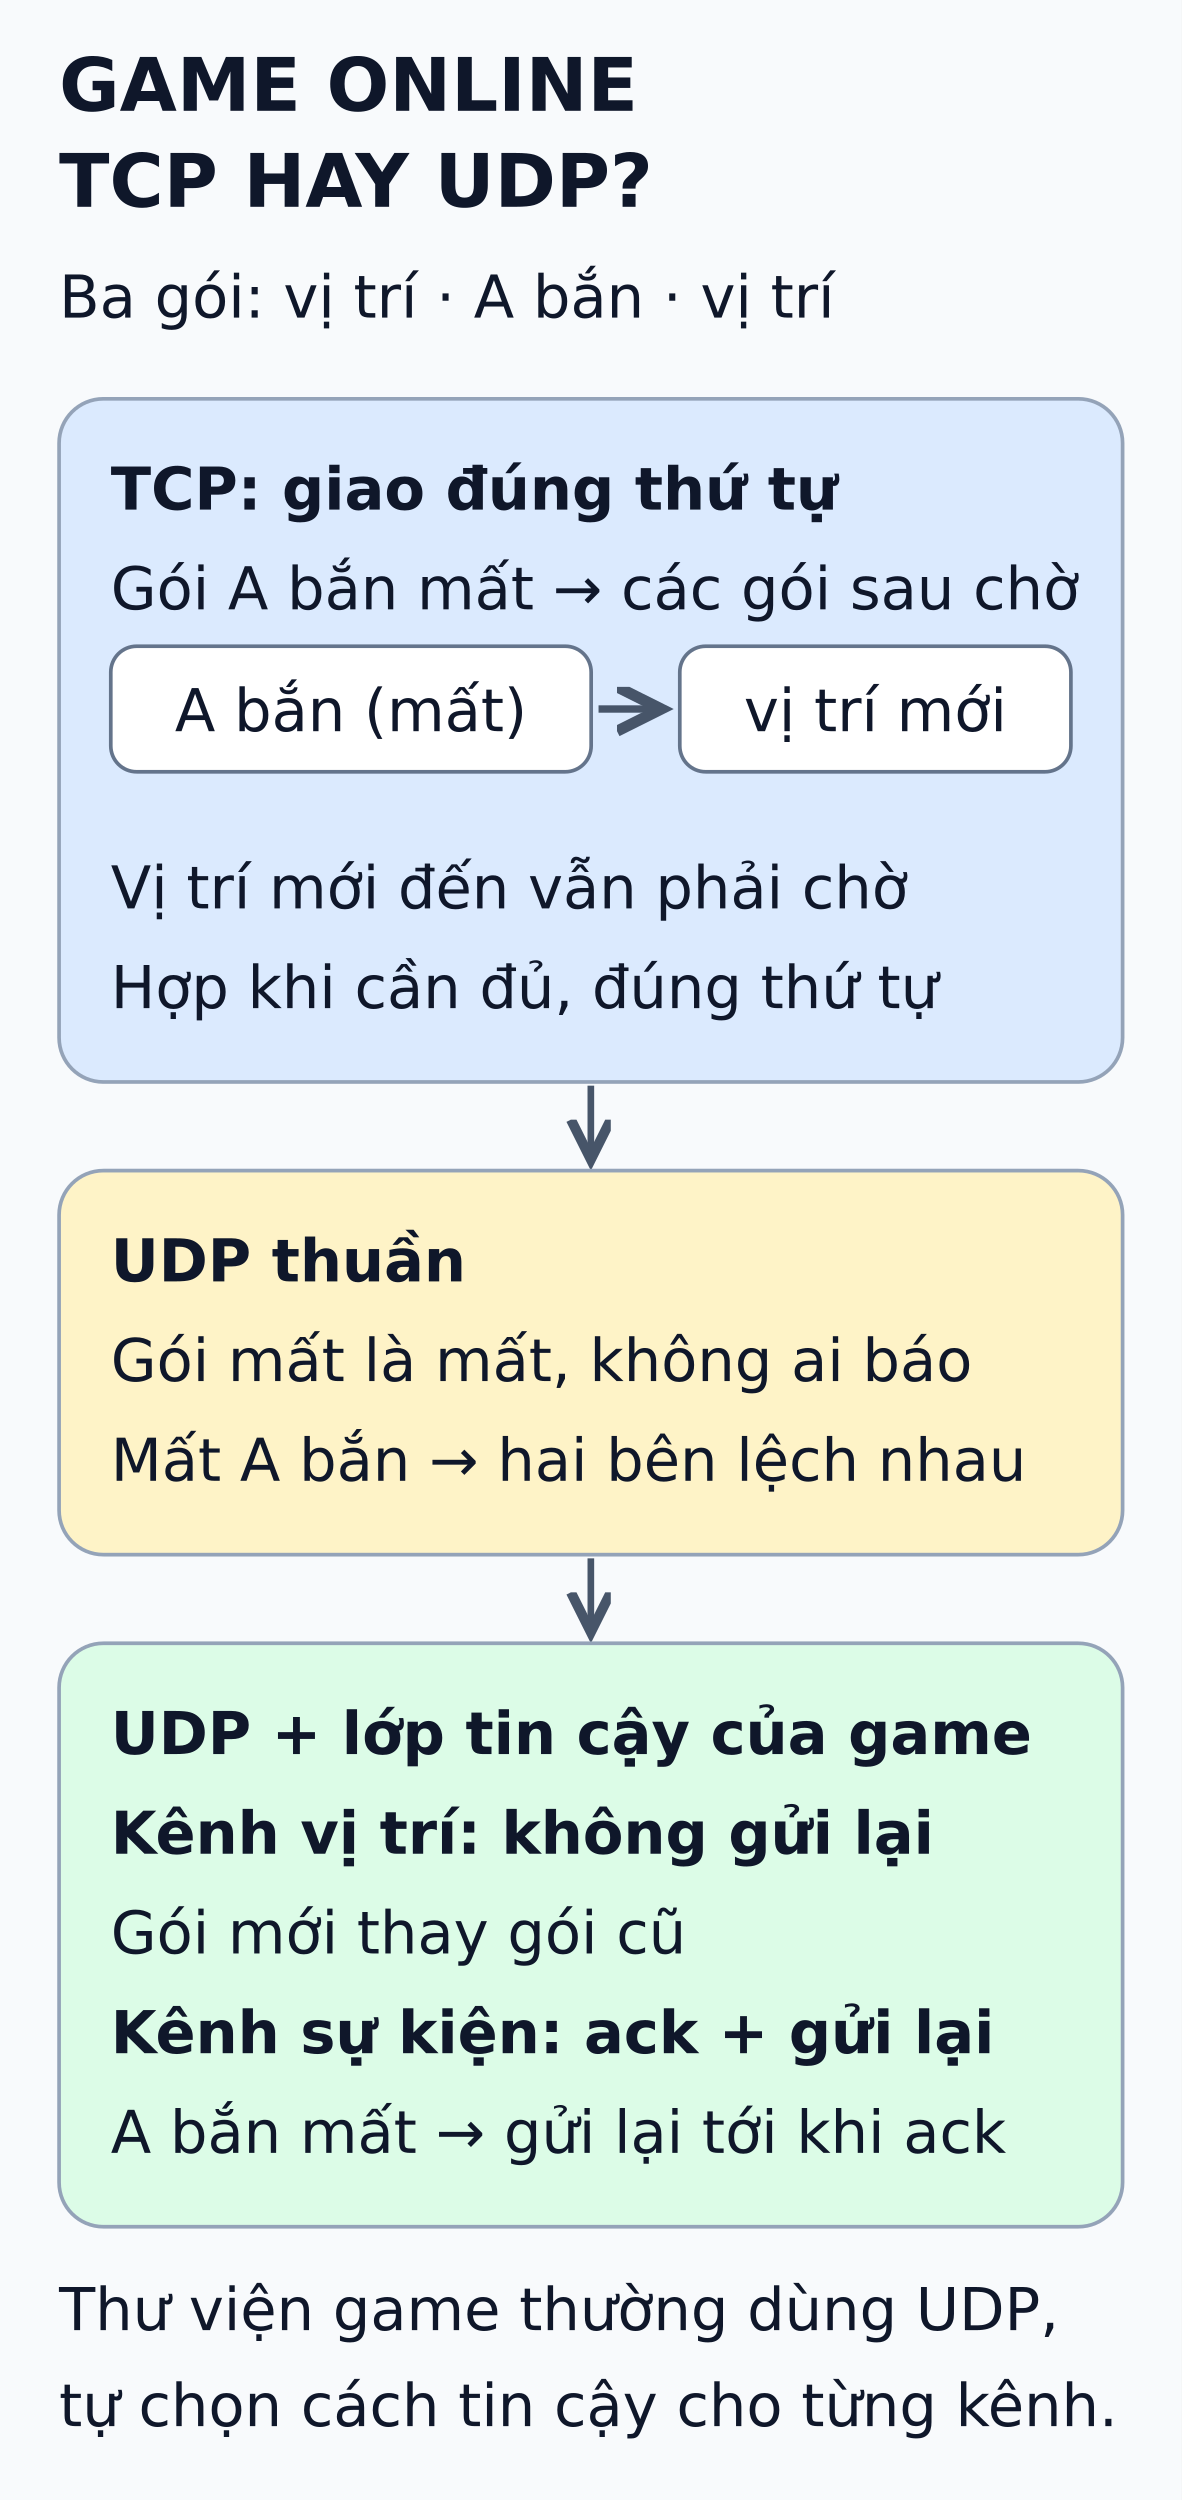
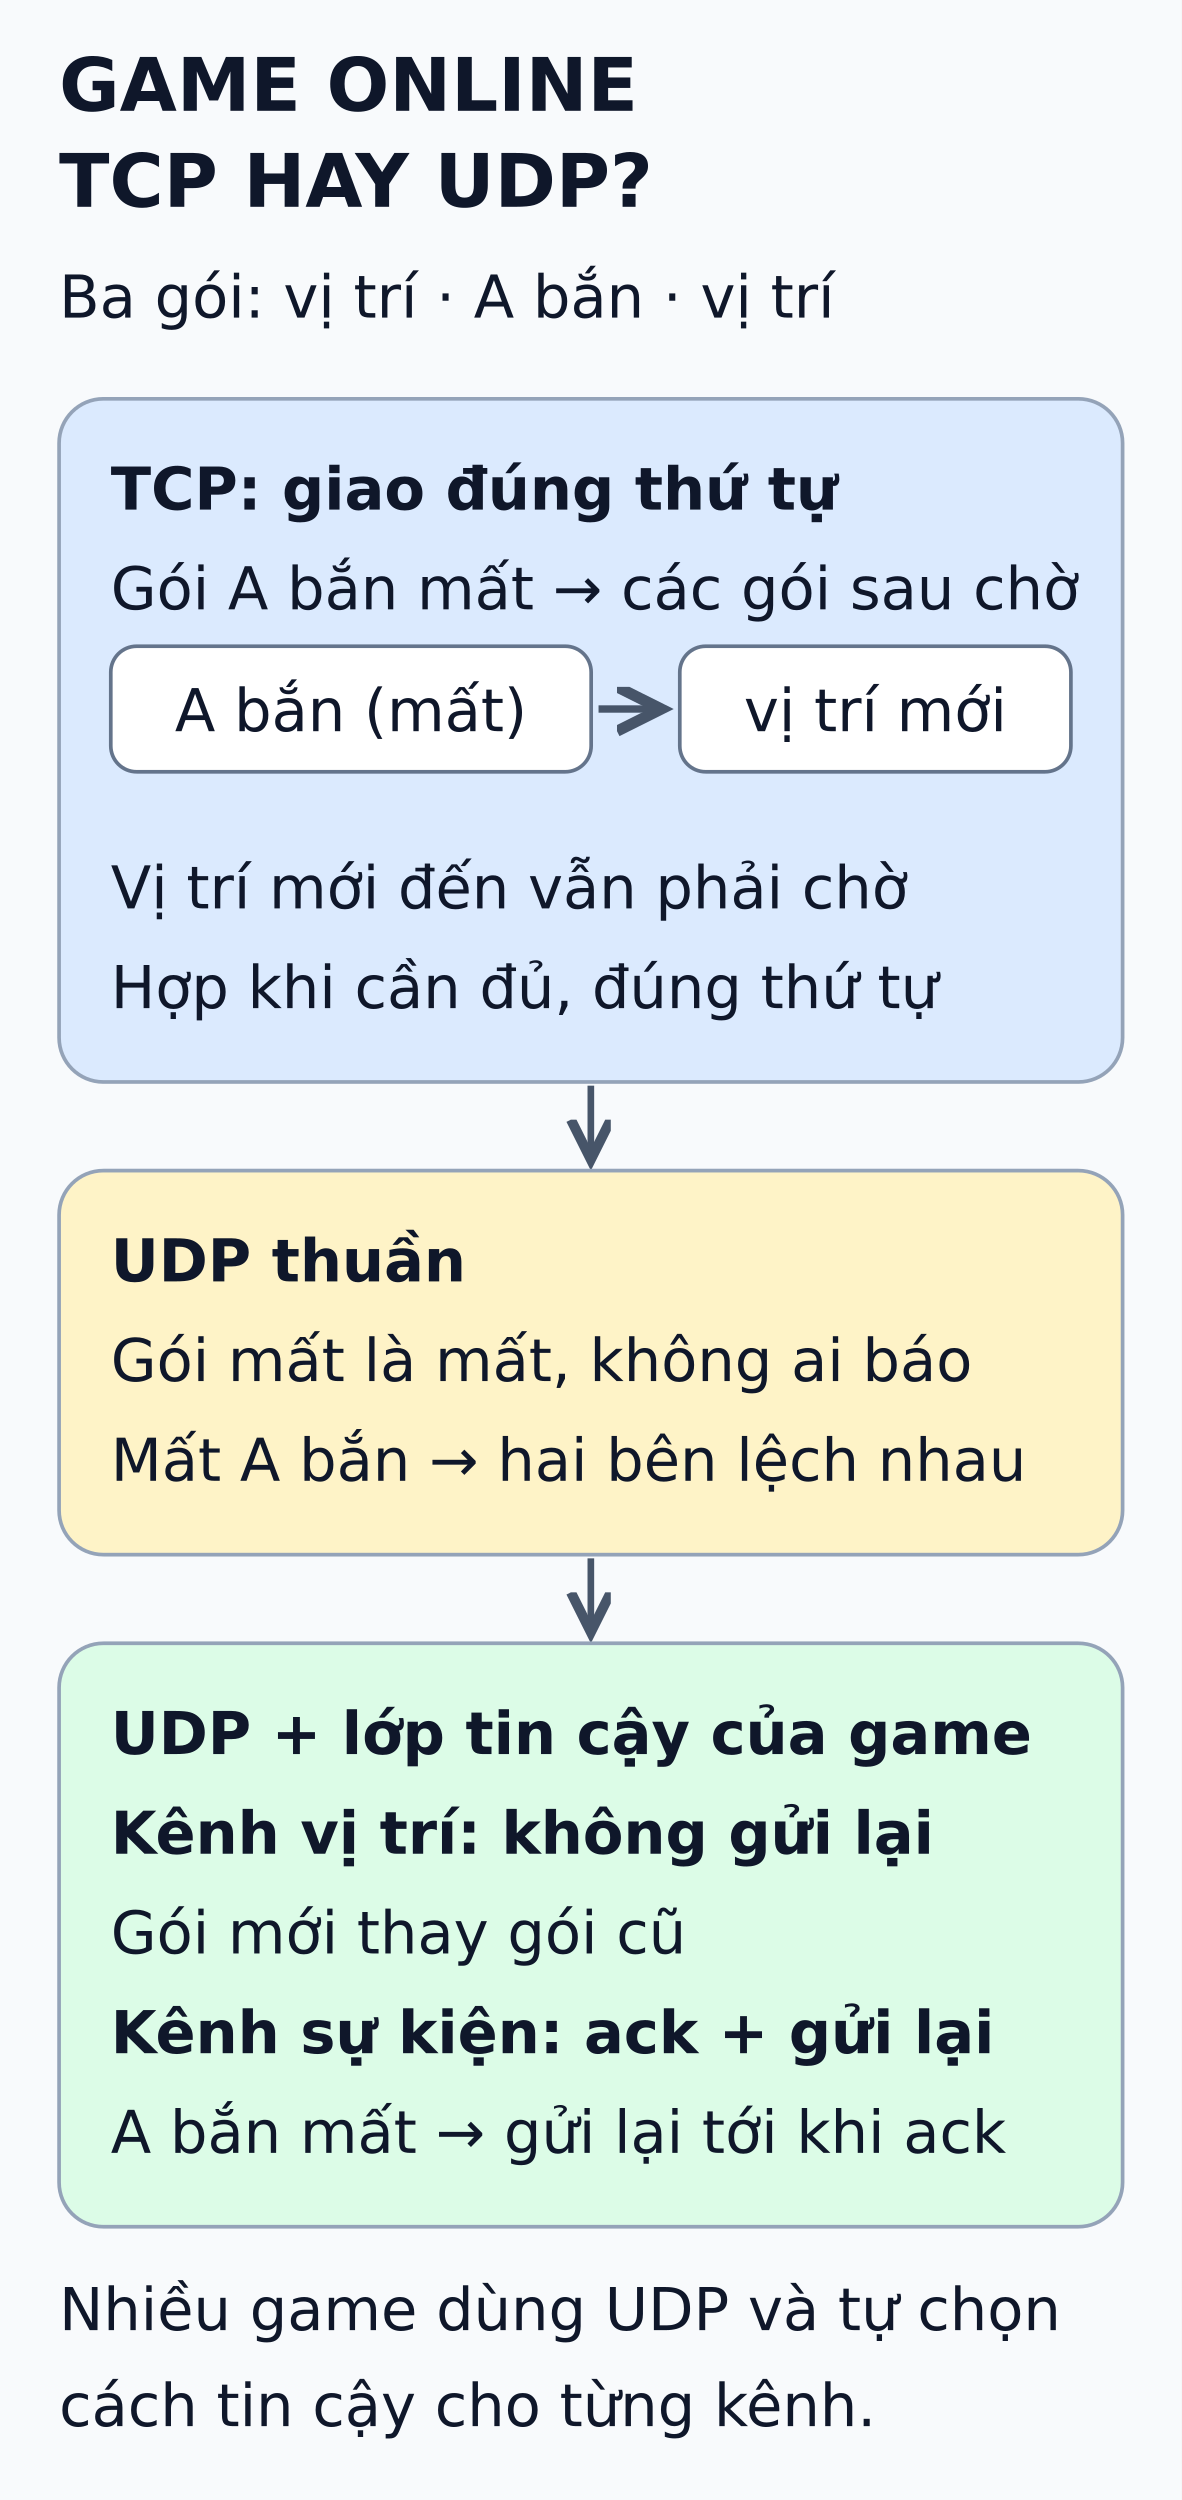
<svg xmlns="http://www.w3.org/2000/svg" viewBox="0 0 320 677" width="320" height="677" role="img" aria-labelledby="title desc">
  <defs>
    <marker id="arrow" markerWidth="8" markerHeight="8" refX="6" refY="3" orient="auto">
      <path d="M0,0 L6,3 L0,6" fill="none" stroke="#475569" stroke-width="1.5" />
    </marker>
  </defs>
  <rect width="320" height="677" fill="#f8fafc" />
  <g font-family="DejaVu Sans, Arial, sans-serif" fill="#0f172a">
    <text x="16" y="30" font-size="20" font-weight="bold">GAME ONLINE</text>
    <text x="16" y="56" font-size="20" font-weight="bold">TCP HAY UDP?</text>
    <text x="16" y="86" font-size="16" font-weight="normal">Ba gói: vị trí · A bắn · vị trí</text>
    <rect x="16" y="108" width="288" height="185" rx="12" fill="#dbeafe" stroke="#94a3b8" />
    <text x="30" y="138" font-size="16" font-weight="bold">TCP: giao đúng thứ tự</text>
    <text x="30" y="165" font-size="16" font-weight="normal">Gói A bắn mất → các gói sau chờ</text>
    <rect x="30" y="175" width="130.086" height="34" rx="7" fill="#ffffff" stroke="#64748b" />
    <text x="95.043" y="198" text-anchor="middle" font-size="16" font-weight="normal">A bắn (mất)</text>
    <line x1="162.086" y1="192" x2="179.086" y2="192" stroke="#475569" stroke-width="2" marker-end="url(#arrow)" />
    <rect x="184.086" y="175" width="105.914" height="34" rx="7" fill="#ffffff" stroke="#64748b" />
    <text x="237.043" y="198" text-anchor="middle" font-size="16" font-weight="normal">vị trí mới</text>
    <text x="30" y="246" font-size="16" font-weight="normal">Vị trí mới đến vẫn phải chờ</text>
    <text x="30" y="273" font-size="16" font-weight="normal">Hợp khi cần đủ, đúng thứ tự</text>
    <line x1="160" y1="294" x2="160" y2="314" stroke="#475569" stroke-width="1.8" marker-end="url(#arrow)" />
    <rect x="16" y="317" width="288" height="104" rx="12" fill="#fef3c7" stroke="#94a3b8" />
    <text x="30" y="347" font-size="16" font-weight="bold">UDP thuần</text>
    <text x="30" y="374" font-size="16" font-weight="normal">Gói mất là mất, không ai báo</text>
    <text x="30" y="401" font-size="16" font-weight="normal">Mất A bắn → hai bên lệch nhau</text>
    <line x1="160" y1="422" x2="160" y2="442" stroke="#475569" stroke-width="1.8" marker-end="url(#arrow)" />
    <rect x="16" y="445" width="288" height="158" rx="12" fill="#dcfce7" stroke="#94a3b8" />
    <text x="30" y="475" font-size="16" font-weight="bold">UDP + lớp tin cậy của game</text>
    <text x="30" y="502" font-size="16" font-weight="bold">Kênh vị trí: không gửi lại</text>
    <text x="30" y="529" font-size="16" font-weight="normal">Gói mới thay gói cũ</text>
    <text x="30" y="556" font-size="16" font-weight="bold">Kênh sự kiện: ack + gửi lại</text>
    <text x="30" y="583" font-size="16" font-weight="normal">A bắn mất → gửi lại tới khi ack</text>
-     <text x="16" y="631" font-size="16" font-weight="normal">Thư viện game thường dùng UDP,</text>
-     <text x="16" y="657" font-size="16" font-weight="normal">tự chọn cách tin cậy cho từng kênh.</text>
+     <text x="16" y="631" font-size="16" font-weight="normal">Nhiều game dùng UDP và tự chọn</text>
+     <text x="16" y="657" font-size="16" font-weight="normal">cách tin cậy cho từng kênh.</text>
  </g>
</svg>
